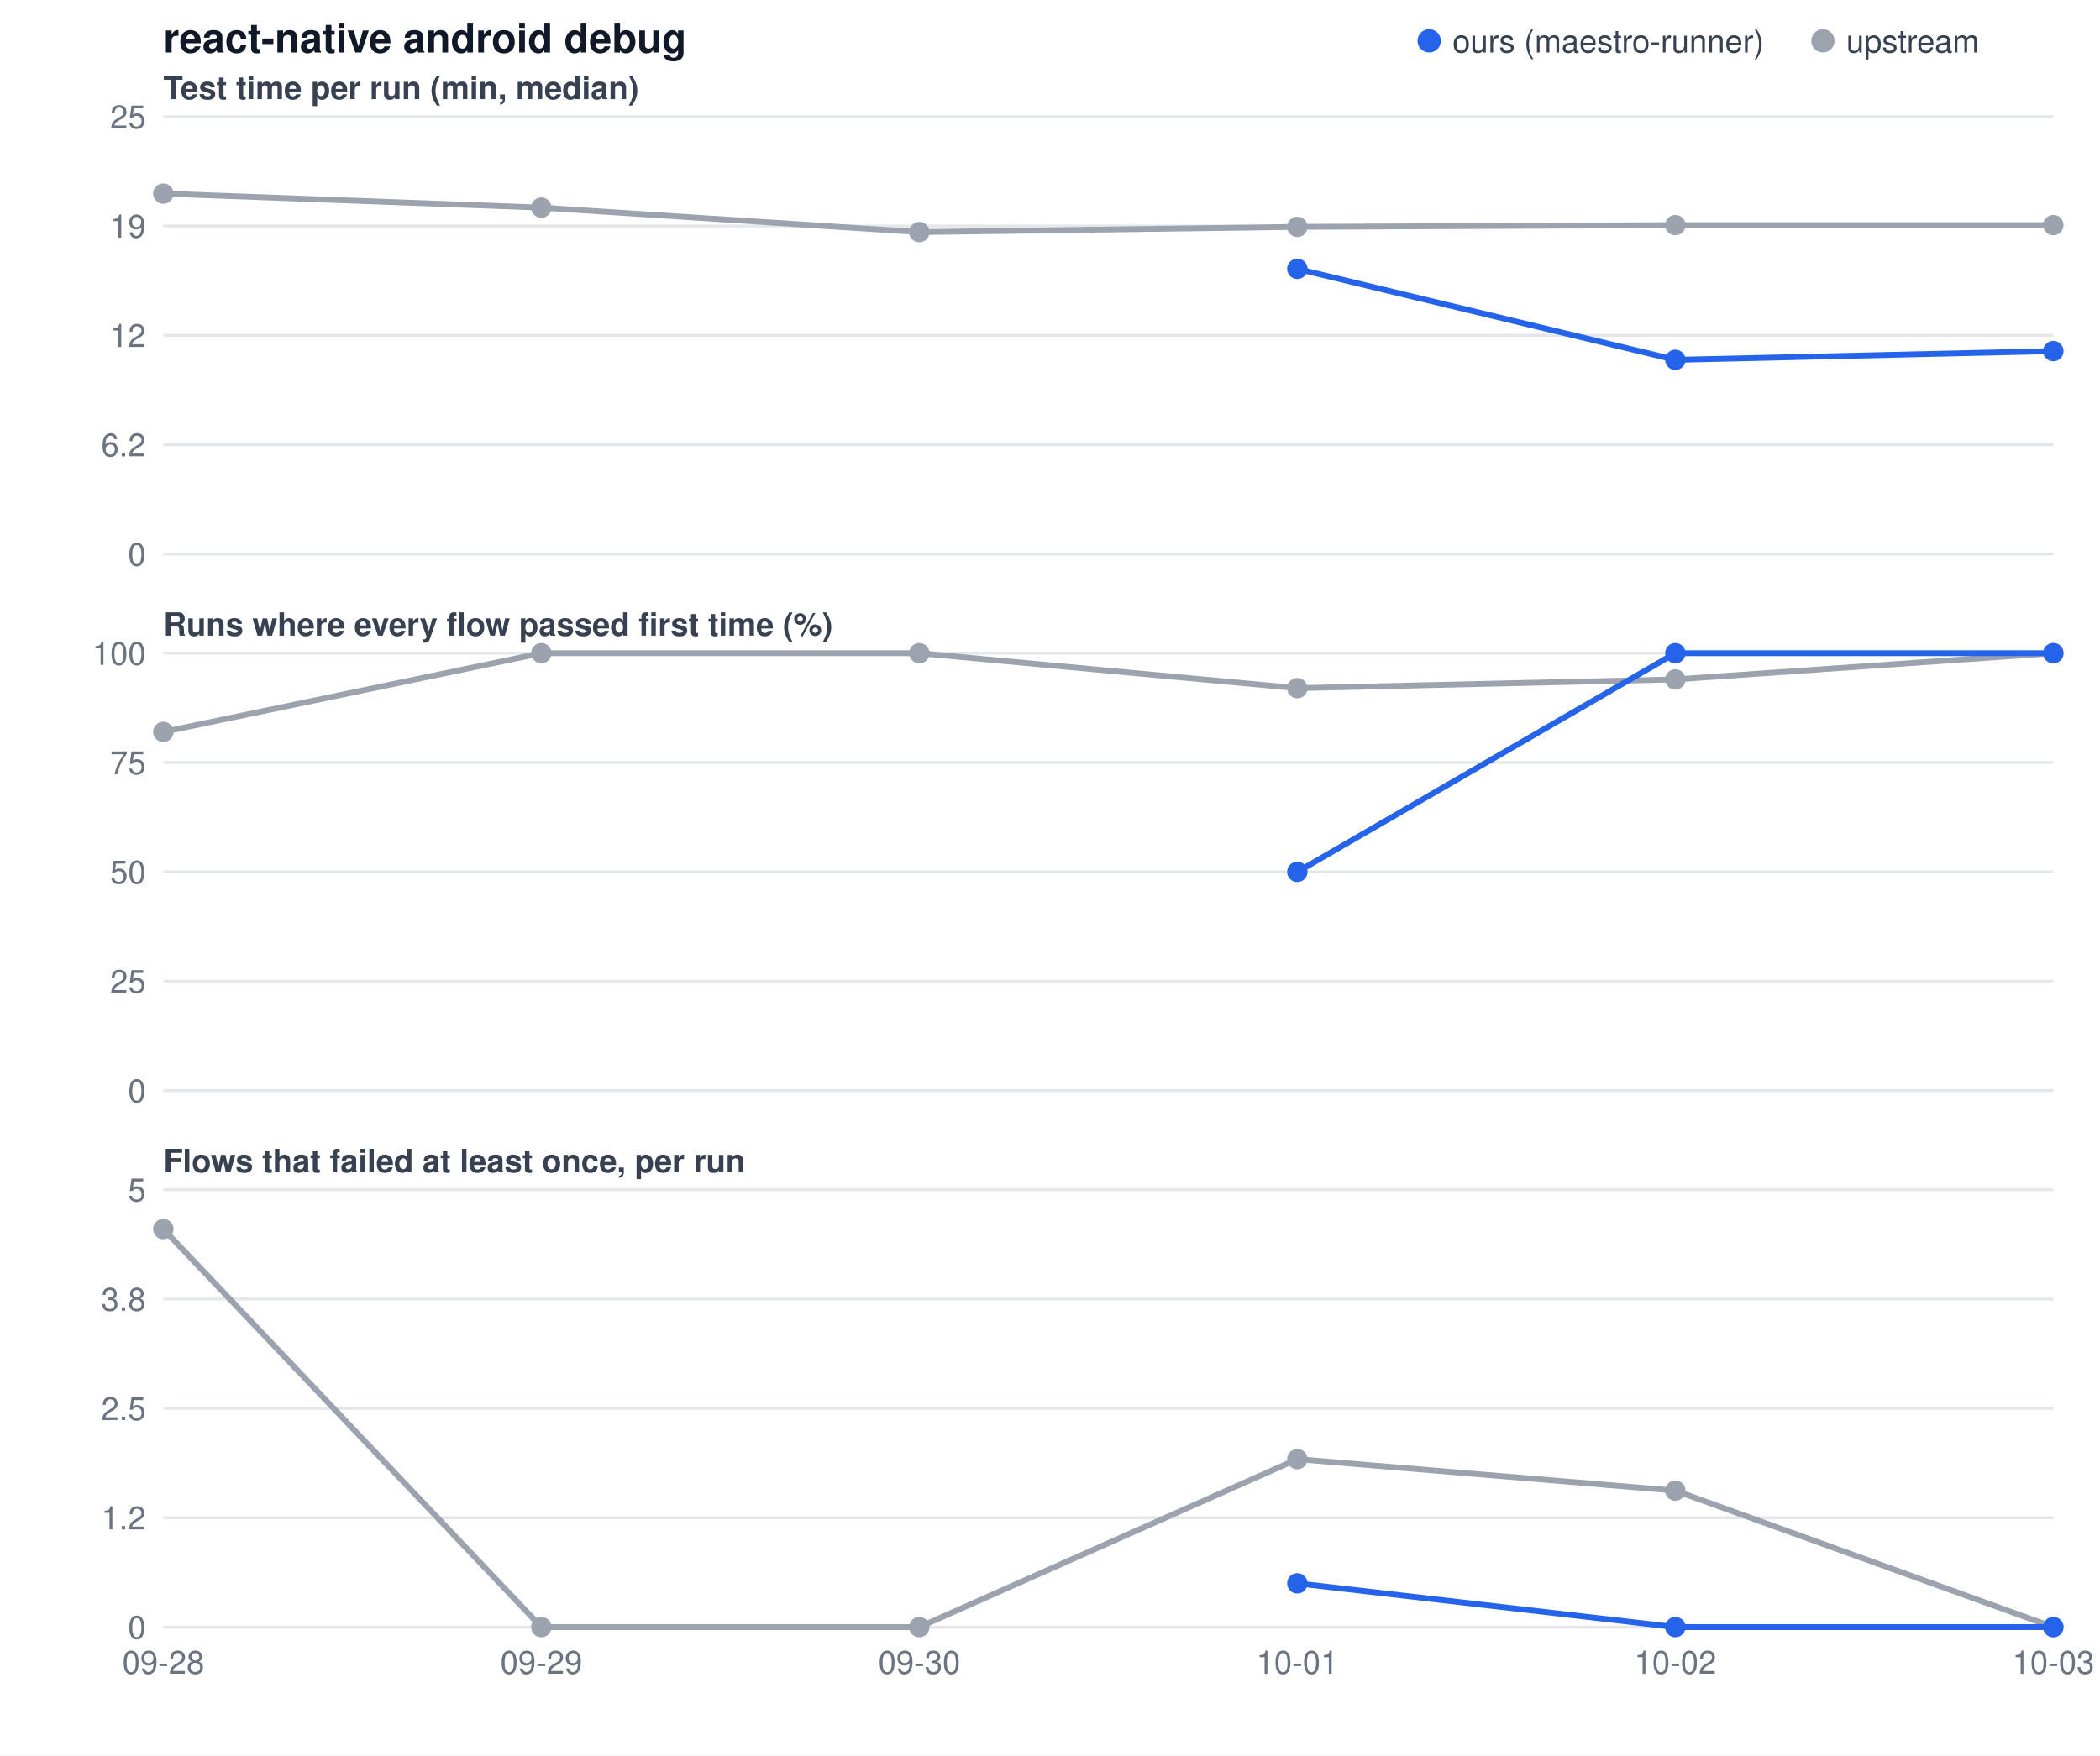
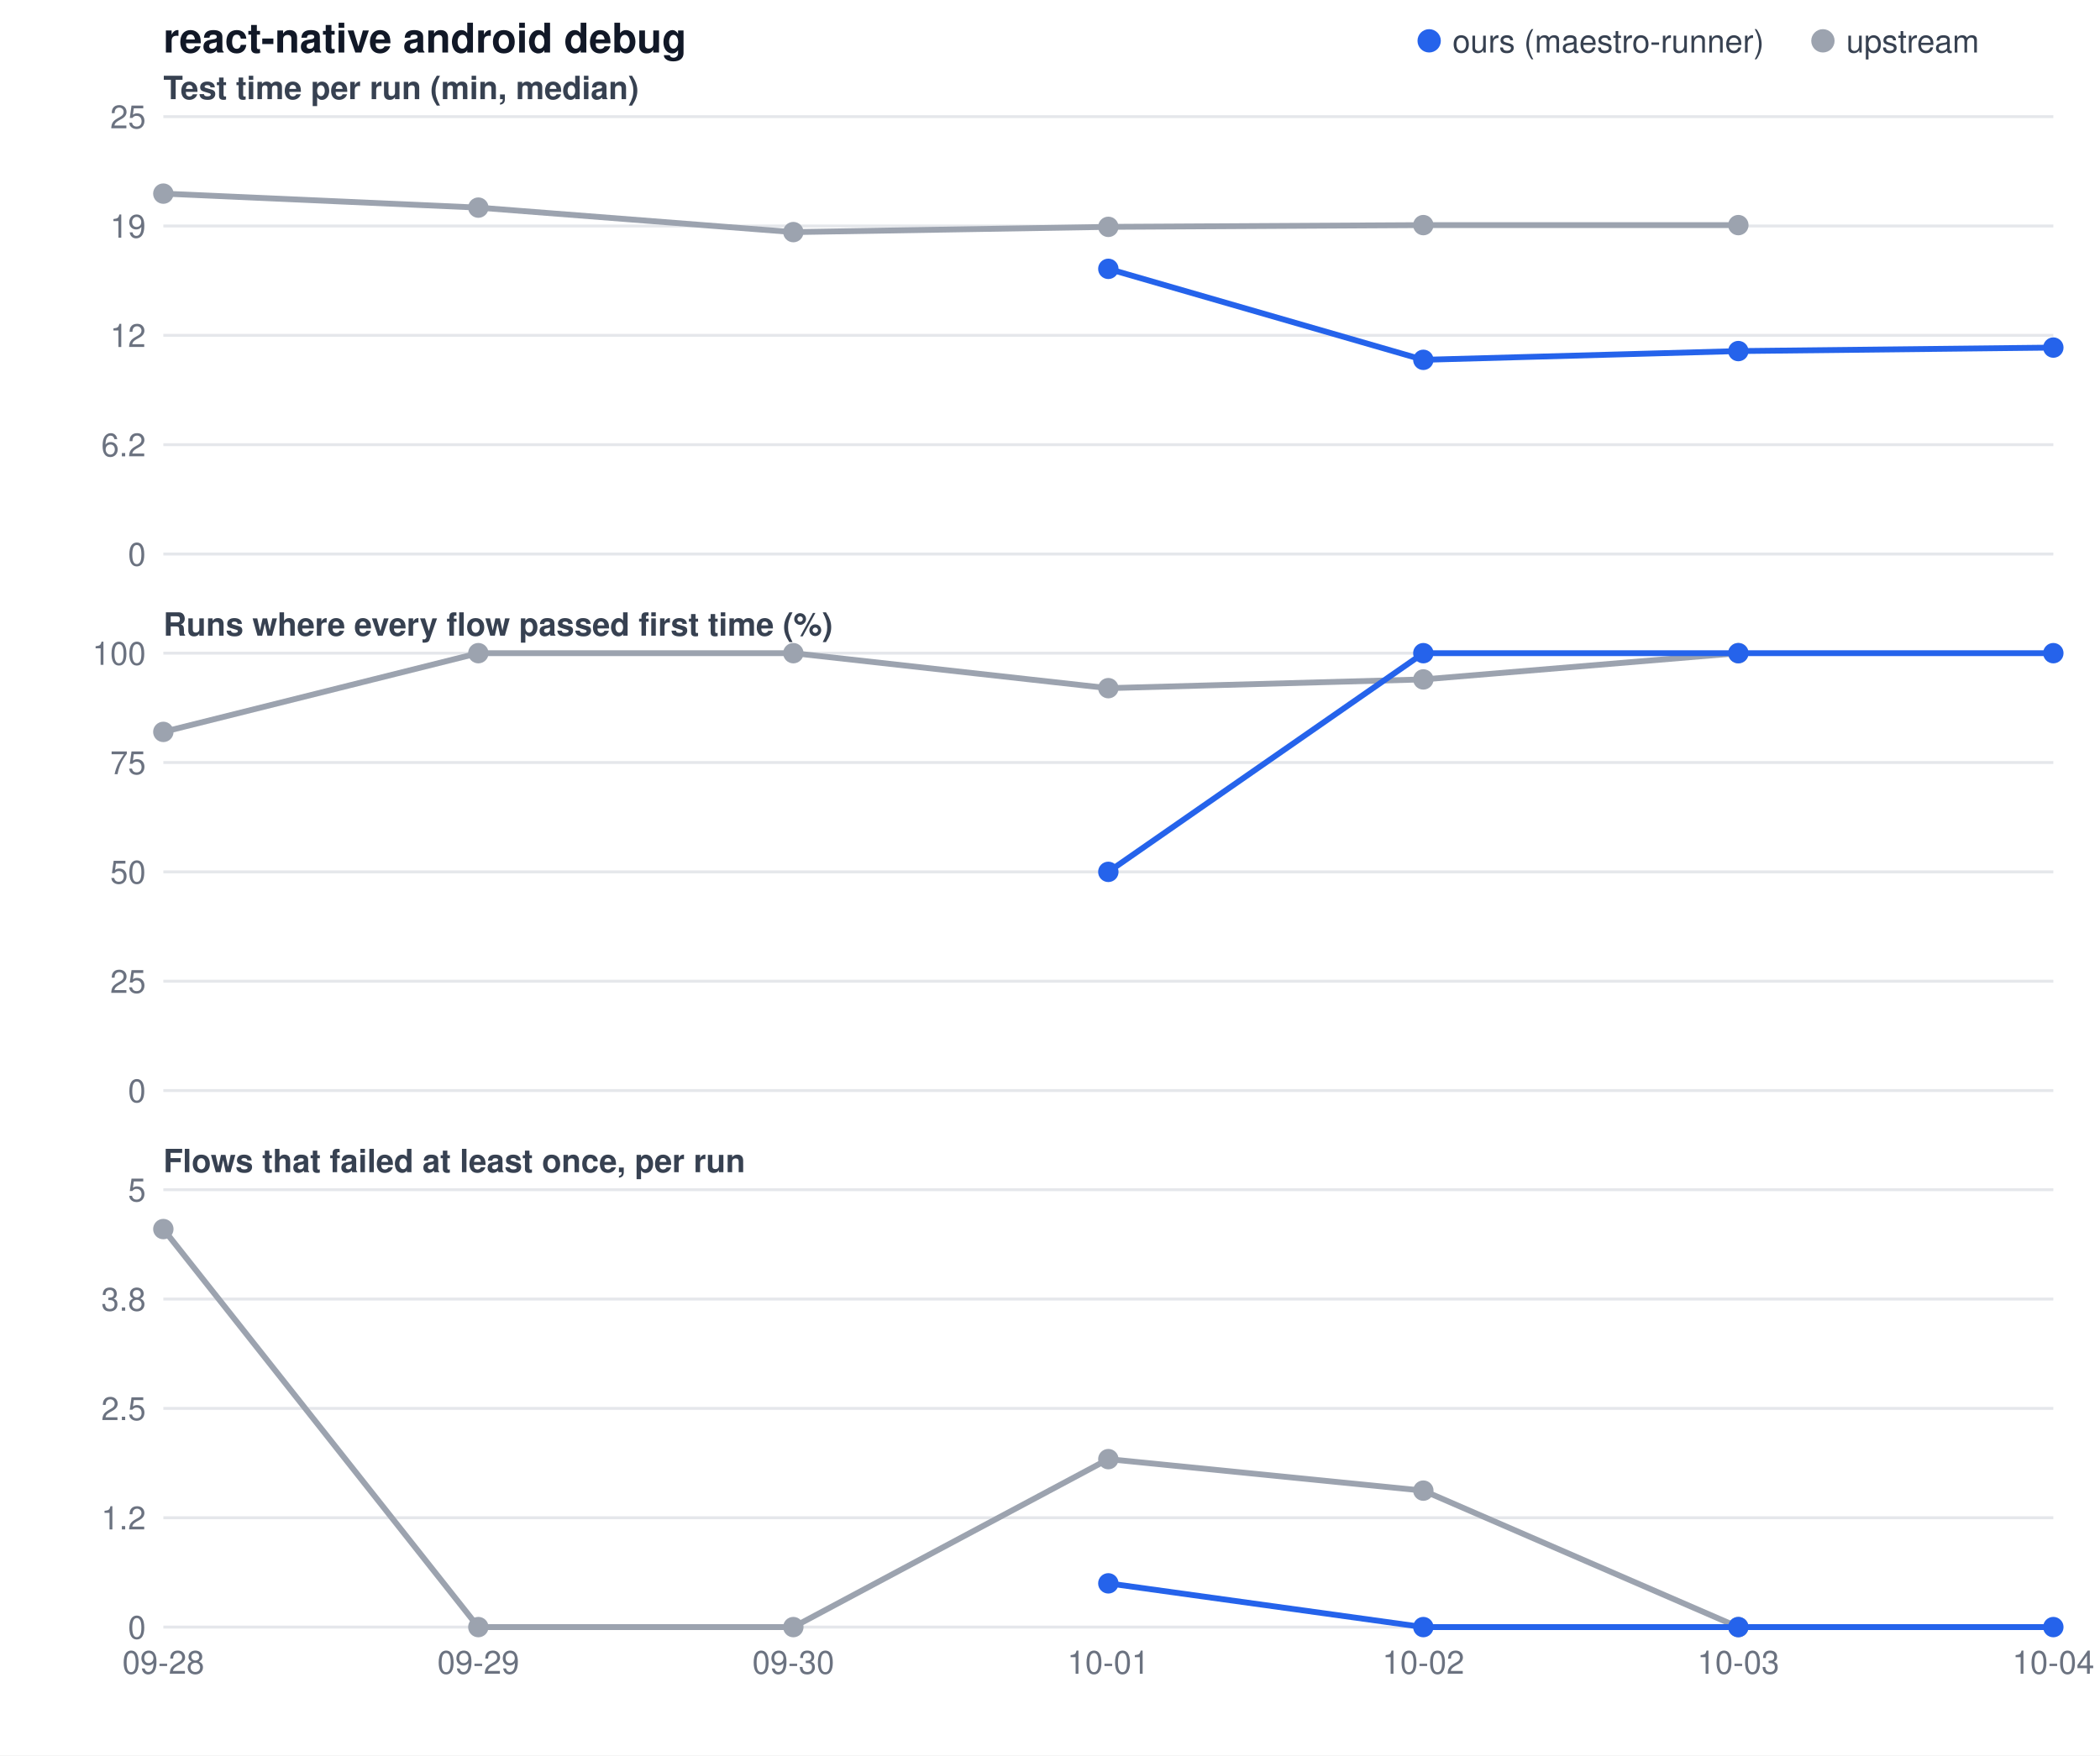
<svg xmlns="http://www.w3.org/2000/svg" width="720" height="602" font-family="-apple-system,Segoe UI,Helvetica,Arial,sans-serif" font-size="11">
  <rect width="100%" height="100%" fill="#ffffff" />
  <text x="56" y="18" font-size="14" font-weight="600" fill="#111827">react-native android debug</text>
  <circle cx="490" cy="14" r="4" fill="#2563eb" />
  <text x="498" y="18" fill="#374151">ours (maestro-runner)</text>
  <circle cx="625" cy="14" r="4" fill="#9ca3af" />
  <text x="633" y="18" fill="#374151">upstream</text>
  <text x="56" y="34" fill="#374151" font-weight="600">Test time per run (min, median)</text>
  <line x1="56" x2="704" y1="190.0" y2="190.0" stroke="#e5e7eb" />
  <text x="50" y="194.0" text-anchor="end" fill="#6b7280">0</text>
  <line x1="56" x2="704" y1="152.5" y2="152.5" stroke="#e5e7eb" />
  <text x="50" y="156.5" text-anchor="end" fill="#6b7280">6.2</text>
  <line x1="56" x2="704" y1="115.0" y2="115.0" stroke="#e5e7eb" />
  <text x="50" y="119.0" text-anchor="end" fill="#6b7280">12</text>
  <line x1="56" x2="704" y1="77.5" y2="77.5" stroke="#e5e7eb" />
  <text x="50" y="81.5" text-anchor="end" fill="#6b7280">19</text>
  <line x1="56" x2="704" y1="40.0" y2="40.0" stroke="#e5e7eb" />
  <text x="50" y="44.0" text-anchor="end" fill="#6b7280">25</text>
-   <polyline fill="none" stroke="#9ca3af" stroke-width="2" points="56.0,66.4 185.6,71.2 315.2,79.6 444.8,77.8 574.4,77.2 704.0,77.2" />
+   <polyline fill="none" stroke="#9ca3af" stroke-width="2" points="56.0,66.4 164.0,71.2 272.0,79.6 380.0,77.8 488.0,77.2 596.0,77.2" />
  <circle cx="56.0" cy="66.4" r="3.5" fill="#9ca3af" />
-   <circle cx="185.6" cy="71.2" r="3.5" fill="#9ca3af" />
-   <circle cx="315.2" cy="79.6" r="3.5" fill="#9ca3af" />
-   <circle cx="444.8" cy="77.8" r="3.5" fill="#9ca3af" />
-   <circle cx="574.4" cy="77.2" r="3.5" fill="#9ca3af" />
-   <circle cx="704.0" cy="77.2" r="3.5" fill="#9ca3af" />
-   <polyline fill="none" stroke="#2563eb" stroke-width="2" points="444.8,92.2 574.4,123.4 704.0,120.4" />
-   <circle cx="444.8" cy="92.2" r="3.5" fill="#2563eb" />
-   <circle cx="574.4" cy="123.4" r="3.5" fill="#2563eb" />
-   <circle cx="704.0" cy="120.4" r="3.5" fill="#2563eb" />
+   <circle cx="164.0" cy="71.2" r="3.5" fill="#9ca3af" />
+   <circle cx="272.0" cy="79.6" r="3.5" fill="#9ca3af" />
+   <circle cx="380.0" cy="77.8" r="3.5" fill="#9ca3af" />
+   <circle cx="488.0" cy="77.2" r="3.5" fill="#9ca3af" />
+   <circle cx="596.0" cy="77.2" r="3.5" fill="#9ca3af" />
+   <polyline fill="none" stroke="#2563eb" stroke-width="2" points="380.0,92.2 488.0,123.4 596.0,120.4 704.0,119.2" />
+   <circle cx="380.0" cy="92.2" r="3.5" fill="#2563eb" />
+   <circle cx="488.0" cy="123.4" r="3.5" fill="#2563eb" />
+   <circle cx="596.0" cy="120.4" r="3.5" fill="#2563eb" />
+   <circle cx="704.0" cy="119.2" r="3.5" fill="#2563eb" />
  <text x="56" y="218" fill="#374151" font-weight="600">Runs where every flow passed first time (%)</text>
  <line x1="56" x2="704" y1="374.0" y2="374.0" stroke="#e5e7eb" />
  <text x="50" y="378.0" text-anchor="end" fill="#6b7280">0</text>
  <line x1="56" x2="704" y1="336.5" y2="336.5" stroke="#e5e7eb" />
  <text x="50" y="340.5" text-anchor="end" fill="#6b7280">25</text>
  <line x1="56" x2="704" y1="299.0" y2="299.0" stroke="#e5e7eb" />
  <text x="50" y="303.0" text-anchor="end" fill="#6b7280">50</text>
  <line x1="56" x2="704" y1="261.5" y2="261.5" stroke="#e5e7eb" />
  <text x="50" y="265.5" text-anchor="end" fill="#6b7280">75</text>
  <line x1="56" x2="704" y1="224.0" y2="224.0" stroke="#e5e7eb" />
  <text x="50" y="228.0" text-anchor="end" fill="#6b7280">100</text>
-   <polyline fill="none" stroke="#9ca3af" stroke-width="2" points="56.0,251.0 185.6,224.0 315.2,224.0 444.8,236.0 574.4,233.0 704.0,224.0" />
+   <polyline fill="none" stroke="#9ca3af" stroke-width="2" points="56.0,251.0 164.0,224.0 272.0,224.0 380.0,236.0 488.0,233.0 596.0,224.0" />
  <circle cx="56.0" cy="251.0" r="3.5" fill="#9ca3af" />
-   <circle cx="185.6" cy="224.0" r="3.5" fill="#9ca3af" />
-   <circle cx="315.2" cy="224.0" r="3.5" fill="#9ca3af" />
-   <circle cx="444.8" cy="236.0" r="3.5" fill="#9ca3af" />
-   <circle cx="574.4" cy="233.0" r="3.5" fill="#9ca3af" />
-   <circle cx="704.0" cy="224.0" r="3.5" fill="#9ca3af" />
-   <polyline fill="none" stroke="#2563eb" stroke-width="2" points="444.8,299.0 574.4,224.0 704.0,224.0" />
-   <circle cx="444.8" cy="299.0" r="3.5" fill="#2563eb" />
-   <circle cx="574.4" cy="224.0" r="3.5" fill="#2563eb" />
+   <circle cx="164.0" cy="224.0" r="3.5" fill="#9ca3af" />
+   <circle cx="272.0" cy="224.0" r="3.5" fill="#9ca3af" />
+   <circle cx="380.0" cy="236.0" r="3.5" fill="#9ca3af" />
+   <circle cx="488.0" cy="233.0" r="3.5" fill="#9ca3af" />
+   <circle cx="596.0" cy="224.0" r="3.5" fill="#9ca3af" />
+   <polyline fill="none" stroke="#2563eb" stroke-width="2" points="380.0,299.0 488.0,224.0 596.0,224.0 704.0,224.0" />
+   <circle cx="380.0" cy="299.0" r="3.5" fill="#2563eb" />
+   <circle cx="488.0" cy="224.0" r="3.5" fill="#2563eb" />
+   <circle cx="596.0" cy="224.0" r="3.5" fill="#2563eb" />
  <circle cx="704.0" cy="224.0" r="3.5" fill="#2563eb" />
  <text x="56" y="402" fill="#374151" font-weight="600">Flows that failed at least once, per run</text>
  <line x1="56" x2="704" y1="558.0" y2="558.0" stroke="#e5e7eb" />
  <text x="50" y="562.0" text-anchor="end" fill="#6b7280">0</text>
  <line x1="56" x2="704" y1="520.5" y2="520.5" stroke="#e5e7eb" />
  <text x="50" y="524.5" text-anchor="end" fill="#6b7280">1.2</text>
  <line x1="56" x2="704" y1="483.0" y2="483.0" stroke="#e5e7eb" />
  <text x="50" y="487.0" text-anchor="end" fill="#6b7280">2.5</text>
  <line x1="56" x2="704" y1="445.5" y2="445.5" stroke="#e5e7eb" />
  <text x="50" y="449.5" text-anchor="end" fill="#6b7280">3.8</text>
  <line x1="56" x2="704" y1="408.0" y2="408.0" stroke="#e5e7eb" />
  <text x="50" y="412.0" text-anchor="end" fill="#6b7280">5</text>
-   <polyline fill="none" stroke="#9ca3af" stroke-width="2" points="56.0,421.5 185.6,558.0 315.2,558.0 444.8,500.4 574.4,511.2 704.0,558.0" />
+   <polyline fill="none" stroke="#9ca3af" stroke-width="2" points="56.0,421.5 164.0,558.0 272.0,558.0 380.0,500.4 488.0,511.2 596.0,558.0" />
  <circle cx="56.0" cy="421.5" r="3.5" fill="#9ca3af" />
-   <circle cx="185.6" cy="558.0" r="3.5" fill="#9ca3af" />
-   <circle cx="315.2" cy="558.0" r="3.5" fill="#9ca3af" />
-   <circle cx="444.8" cy="500.4" r="3.5" fill="#9ca3af" />
-   <circle cx="574.4" cy="511.2" r="3.5" fill="#9ca3af" />
-   <circle cx="704.0" cy="558.0" r="3.5" fill="#9ca3af" />
-   <polyline fill="none" stroke="#2563eb" stroke-width="2" points="444.8,543.0 574.4,558.0 704.0,558.0" />
-   <circle cx="444.8" cy="543.0" r="3.5" fill="#2563eb" />
-   <circle cx="574.4" cy="558.0" r="3.5" fill="#2563eb" />
+   <circle cx="164.0" cy="558.0" r="3.5" fill="#9ca3af" />
+   <circle cx="272.0" cy="558.0" r="3.5" fill="#9ca3af" />
+   <circle cx="380.0" cy="500.4" r="3.5" fill="#9ca3af" />
+   <circle cx="488.0" cy="511.2" r="3.5" fill="#9ca3af" />
+   <circle cx="596.0" cy="558.0" r="3.5" fill="#9ca3af" />
+   <polyline fill="none" stroke="#2563eb" stroke-width="2" points="380.0,543.0 488.0,558.0 596.0,558.0 704.0,558.0" />
+   <circle cx="380.0" cy="543.0" r="3.5" fill="#2563eb" />
+   <circle cx="488.0" cy="558.0" r="3.5" fill="#2563eb" />
+   <circle cx="596.0" cy="558.0" r="3.5" fill="#2563eb" />
  <circle cx="704.0" cy="558.0" r="3.5" fill="#2563eb" />
  <text x="56.0" y="574" text-anchor="middle" fill="#6b7280">09-28</text>
-   <text x="185.6" y="574" text-anchor="middle" fill="#6b7280">09-29</text>
-   <text x="315.2" y="574" text-anchor="middle" fill="#6b7280">09-30</text>
-   <text x="444.8" y="574" text-anchor="middle" fill="#6b7280">10-01</text>
-   <text x="574.4" y="574" text-anchor="middle" fill="#6b7280">10-02</text>
-   <text x="704.0" y="574" text-anchor="middle" fill="#6b7280">10-03</text>
+   <text x="164.0" y="574" text-anchor="middle" fill="#6b7280">09-29</text>
+   <text x="272.0" y="574" text-anchor="middle" fill="#6b7280">09-30</text>
+   <text x="380.0" y="574" text-anchor="middle" fill="#6b7280">10-01</text>
+   <text x="488.0" y="574" text-anchor="middle" fill="#6b7280">10-02</text>
+   <text x="596.0" y="574" text-anchor="middle" fill="#6b7280">10-03</text>
+   <text x="704.0" y="574" text-anchor="middle" fill="#6b7280">10-04</text>
</svg>
